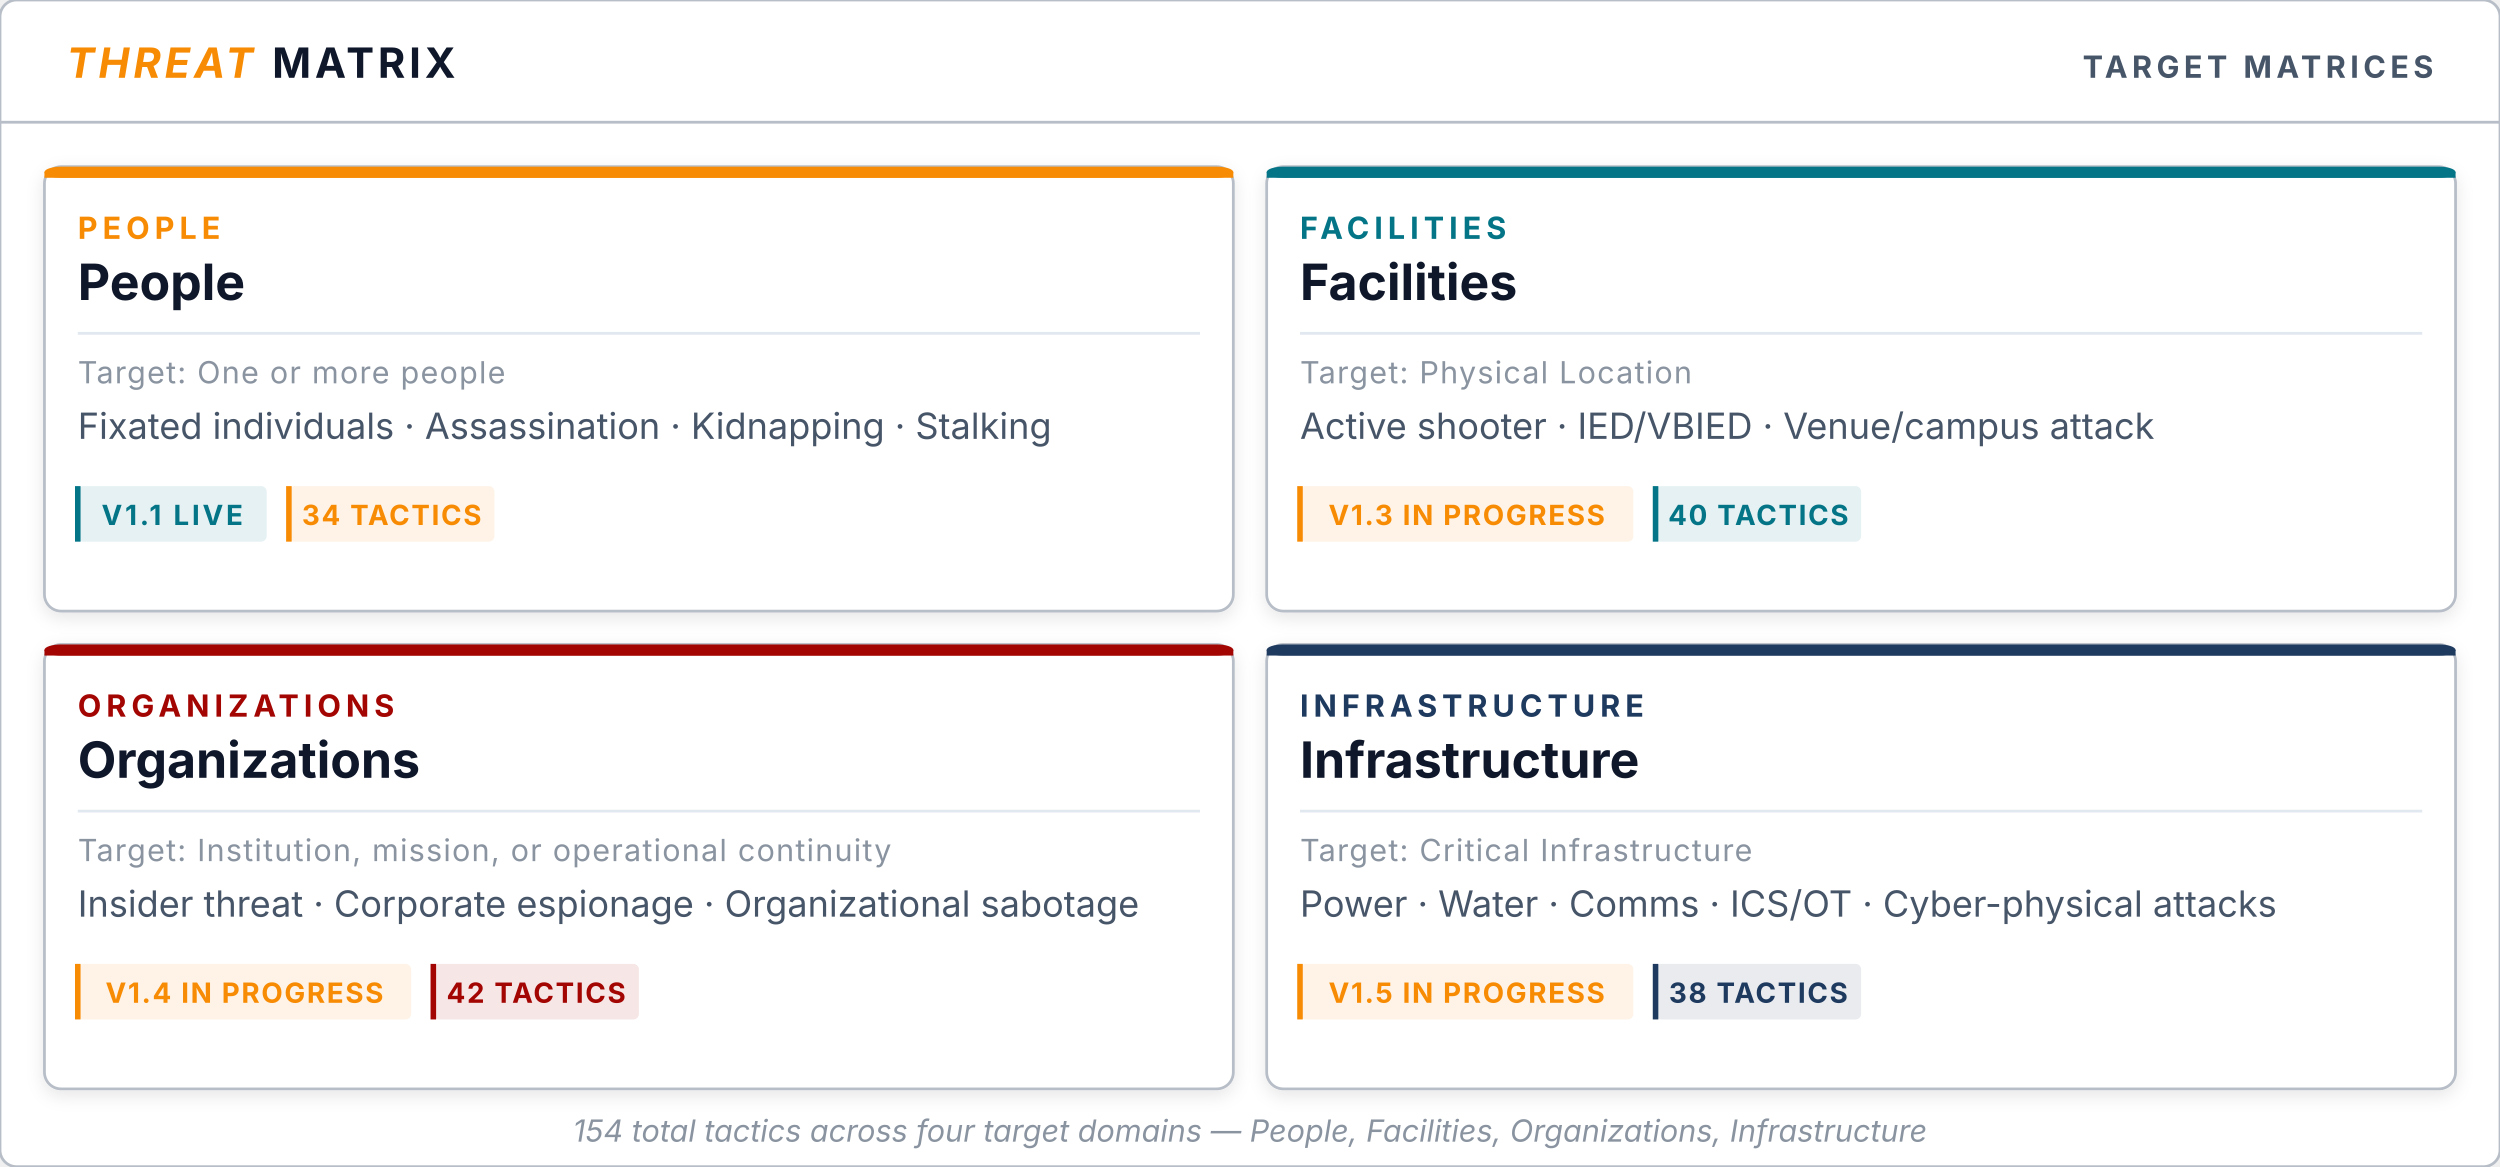
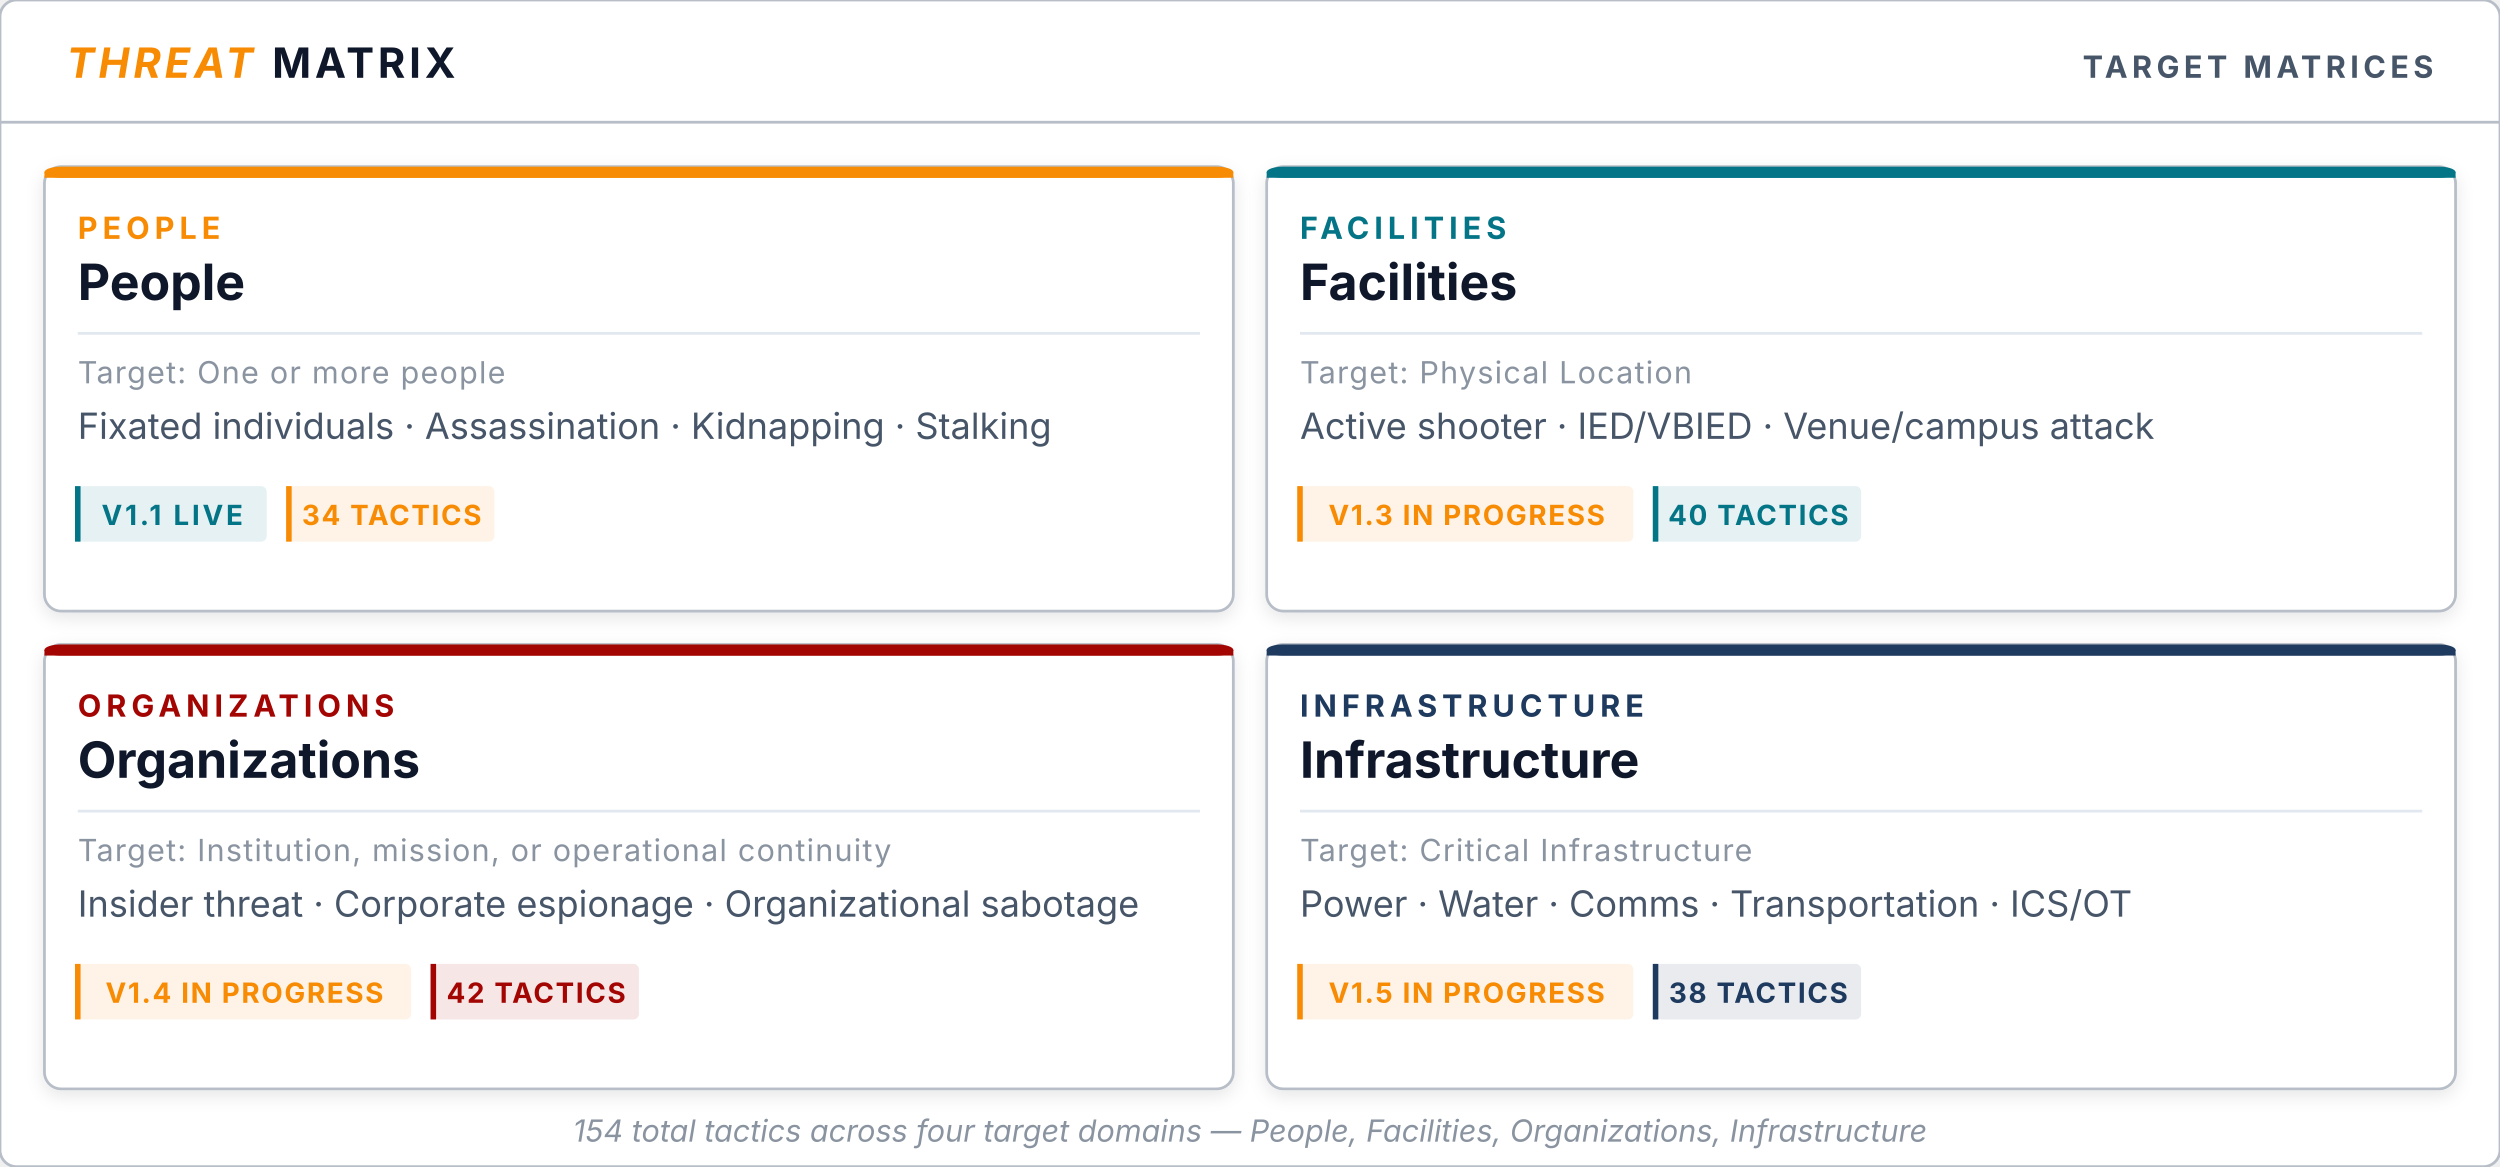
<svg xmlns="http://www.w3.org/2000/svg" viewBox="0 0 900 420" width="900" height="420" font-family="'IBM Plex Sans', system-ui, -apple-system, 'Segoe UI', sans-serif">
  <defs>
    <filter id="cardShadow" x="-2%" y="-5%" width="104%" height="115%">
      <feDropShadow dx="0" dy="2" stdDeviation="3" flood-color="#000000" flood-opacity="0.10" />
    </filter>
  </defs>
  <rect width="900" height="420" fill="#FFFFFF" rx="6" stroke="#B8BEC7" stroke-width="1" />
  <line x1="0" y1="44" x2="900" y2="44" stroke="#B8BEC7" stroke-width="1" />
  <text x="24" y="28" fill="#F78B04" font-size="15" font-weight="700" font-style="italic" letter-spacing="1.4">THREAT</text>
  <text x="98" y="28" fill="#0F172A" font-size="15" font-weight="700" letter-spacing="1.4">MATRIX</text>
  <text x="876" y="28" fill="#475569" font-size="11" font-weight="700" letter-spacing="1.6" text-anchor="end">TARGET MATRICES</text>
  <rect x="16" y="60" width="428" height="160" fill="#FFFFFF" rx="6" stroke="#B8BEC7" stroke-width="1" filter="url(#cardShadow)" />
  <rect x="16" y="60" width="428" height="4" fill="#F78B04" rx="6" />
  <rect x="16" y="62" width="428" height="2" fill="#F78B04" />
  <text x="28" y="86" fill="#F78B04" font-size="11" font-weight="700" letter-spacing="1.8">PEOPLE</text>
  <text x="28" y="108" fill="#0F172A" font-size="18" font-weight="700">People</text>
  <line x1="28" y1="120" x2="432" y2="120" stroke="#E2E8F0" stroke-width="1" />
  <text x="28" y="138" fill="#8A94A1" font-size="11" letter-spacing=".04em">Target: One or more people</text>
  <text x="28" y="158" fill="#475569" font-size="13">Fixated individuals · Assassination · Kidnapping · Stalking</text>
  <rect x="28" y="175" width="68" height="20" fill="rgba(3,117,134,0.10)" rx="2" />
  <line x1="28" y1="175" x2="28" y2="195" stroke="#037586" stroke-width="2" />
  <text x="62" y="189" fill="#037586" font-size="10" font-weight="700" letter-spacing=".10em" text-anchor="middle">V1.1 LIVE</text>
  <rect x="104" y="175" width="74" height="20" fill="rgba(247,139,4,0.10)" rx="2" />
  <line x1="104" y1="175" x2="104" y2="195" stroke="#F78B04" stroke-width="2" />
  <text x="141" y="189" fill="#F78B04" font-size="10" font-weight="700" letter-spacing=".06em" text-anchor="middle">34 TACTICS</text>
  <rect x="456" y="60" width="428" height="160" fill="#FFFFFF" rx="6" stroke="#B8BEC7" stroke-width="1" filter="url(#cardShadow)" />
  <rect x="456" y="60" width="428" height="4" fill="#037586" rx="6" />
  <rect x="456" y="62" width="428" height="2" fill="#037586" />
  <text x="468" y="86" fill="#037586" font-size="11" font-weight="700" letter-spacing="1.8">FACILITIES</text>
  <text x="468" y="108" fill="#0F172A" font-size="18" font-weight="700">Facilities</text>
  <line x1="468" y1="120" x2="872" y2="120" stroke="#E2E8F0" stroke-width="1" />
  <text x="468" y="138" fill="#8A94A1" font-size="11" letter-spacing=".04em">Target: Physical Location</text>
  <text x="468" y="158" fill="#475569" font-size="13">Active shooter · IED/VBIED · Venue/campus attack</text>
  <rect x="468" y="175" width="120" height="20" fill="rgba(247,139,4,0.10)" rx="2" />
  <line x1="468" y1="175" x2="468" y2="195" stroke="#F78B04" stroke-width="2" />
  <text x="528" y="189" fill="#F78B04" font-size="10" font-weight="700" letter-spacing=".06em" text-anchor="middle">V1.3 IN PROGRESS</text>
  <rect x="596" y="175" width="74" height="20" fill="rgba(3,117,134,0.10)" rx="2" />
  <line x1="596" y1="175" x2="596" y2="195" stroke="#037586" stroke-width="2" />
  <text x="633" y="189" fill="#037586" font-size="10" font-weight="700" letter-spacing=".06em" text-anchor="middle">40 TACTICS</text>
  <rect x="16" y="232" width="428" height="160" fill="#FFFFFF" rx="6" stroke="#B8BEC7" stroke-width="1" filter="url(#cardShadow)" />
  <rect x="16" y="232" width="428" height="4" fill="#A30502" rx="6" />
  <rect x="16" y="234" width="428" height="2" fill="#A30502" />
  <text x="28" y="258" fill="#A30502" font-size="11" font-weight="700" letter-spacing="1.8">ORGANIZATIONS</text>
  <text x="28" y="280" fill="#0F172A" font-size="18" font-weight="700">Organizations</text>
  <line x1="28" y1="292" x2="432" y2="292" stroke="#E2E8F0" stroke-width="1" />
  <text x="28" y="310" fill="#8A94A1" font-size="11" letter-spacing=".04em">Target: Institution, mission, or operational continuity</text>
  <text x="28" y="330" fill="#475569" font-size="13">Insider threat · Corporate espionage · Organizational sabotage</text>
  <rect x="28" y="347" width="120" height="20" fill="rgba(247,139,4,0.10)" rx="2" />
  <line x1="28" y1="347" x2="28" y2="367" stroke="#F78B04" stroke-width="2" />
  <text x="88" y="361" fill="#F78B04" font-size="10" font-weight="700" letter-spacing=".06em" text-anchor="middle">V1.4 IN PROGRESS</text>
  <rect x="156" y="347" width="74" height="20" fill="rgba(163,5,2,0.10)" rx="2" />
  <line x1="156" y1="347" x2="156" y2="367" stroke="#A30502" stroke-width="2" />
  <text x="193" y="361" fill="#A30502" font-size="10" font-weight="700" letter-spacing=".06em" text-anchor="middle">42 TACTICS</text>
  <rect x="456" y="232" width="428" height="160" fill="#FFFFFF" rx="6" stroke="#B8BEC7" stroke-width="1" filter="url(#cardShadow)" />
  <rect x="456" y="232" width="428" height="4" fill="#1E3A5F" rx="6" />
  <rect x="456" y="234" width="428" height="2" fill="#1E3A5F" />
  <text x="468" y="258" fill="#1E3A5F" font-size="11" font-weight="700" letter-spacing="1.8">INFRASTRUCTURE</text>
  <text x="468" y="280" fill="#0F172A" font-size="18" font-weight="700">Infrastructure</text>
  <line x1="468" y1="292" x2="872" y2="292" stroke="#E2E8F0" stroke-width="1" />
  <text x="468" y="310" fill="#8A94A1" font-size="11" letter-spacing=".04em">Target: Critical Infrastructure</text>
-   <text x="468" y="330" fill="#475569" font-size="13">Power · Water · Comms · ICS/OT · Cyber-physical attacks</text>
+   <text x="468" y="330" fill="#475569" font-size="13">Power · Water · Comms · Transportation · ICS/OT</text>
  <rect x="468" y="347" width="120" height="20" fill="rgba(247,139,4,0.10)" rx="2" />
  <line x1="468" y1="347" x2="468" y2="367" stroke="#F78B04" stroke-width="2" />
  <text x="528" y="361" fill="#F78B04" font-size="10" font-weight="700" letter-spacing=".06em" text-anchor="middle">V1.5 IN PROGRESS</text>
  <rect x="596" y="347" width="74" height="20" fill="rgba(30,58,95,0.10)" rx="2" />
  <line x1="596" y1="347" x2="596" y2="367" stroke="#1E3A5F" stroke-width="2" />
  <text x="633" y="361" fill="#1E3A5F" font-size="10" font-weight="700" letter-spacing=".06em" text-anchor="middle">38 TACTICS</text>
  <text x="450" y="411" fill="#8A94A1" font-size="11" text-anchor="middle" font-style="italic">154 total tactics across four target domains — People, Facilities, Organizations, Infrastructure</text>
</svg>
